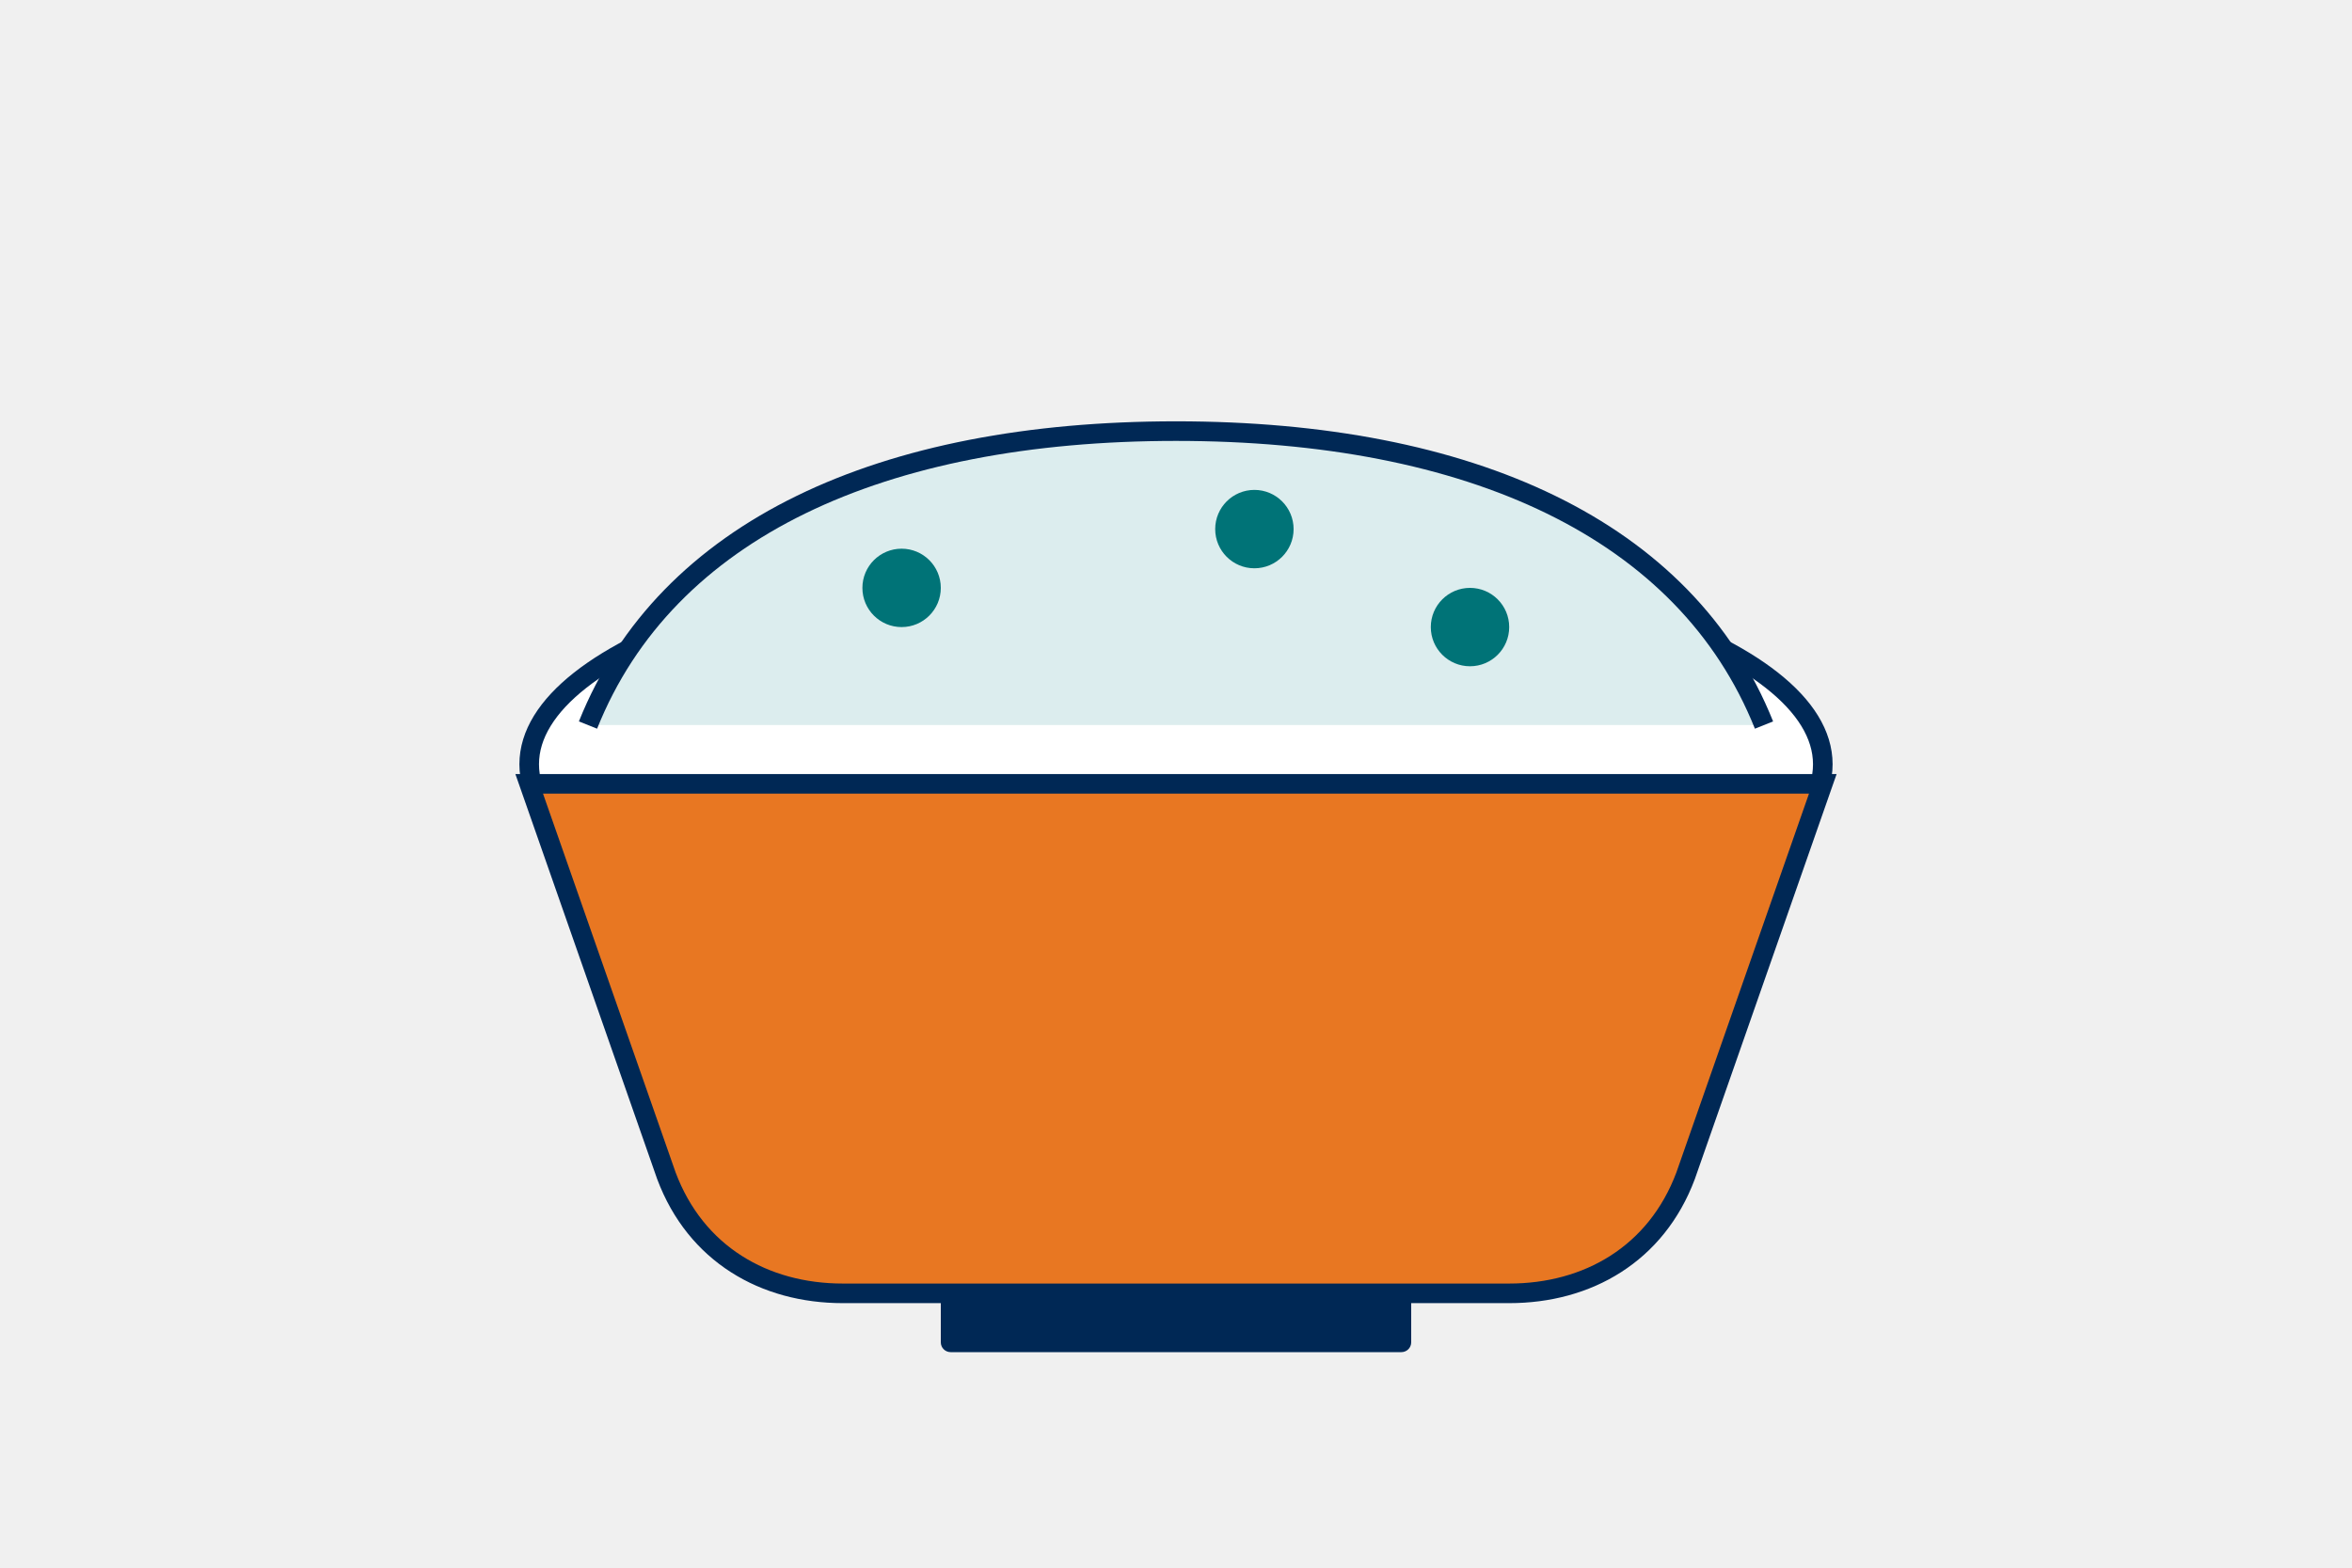
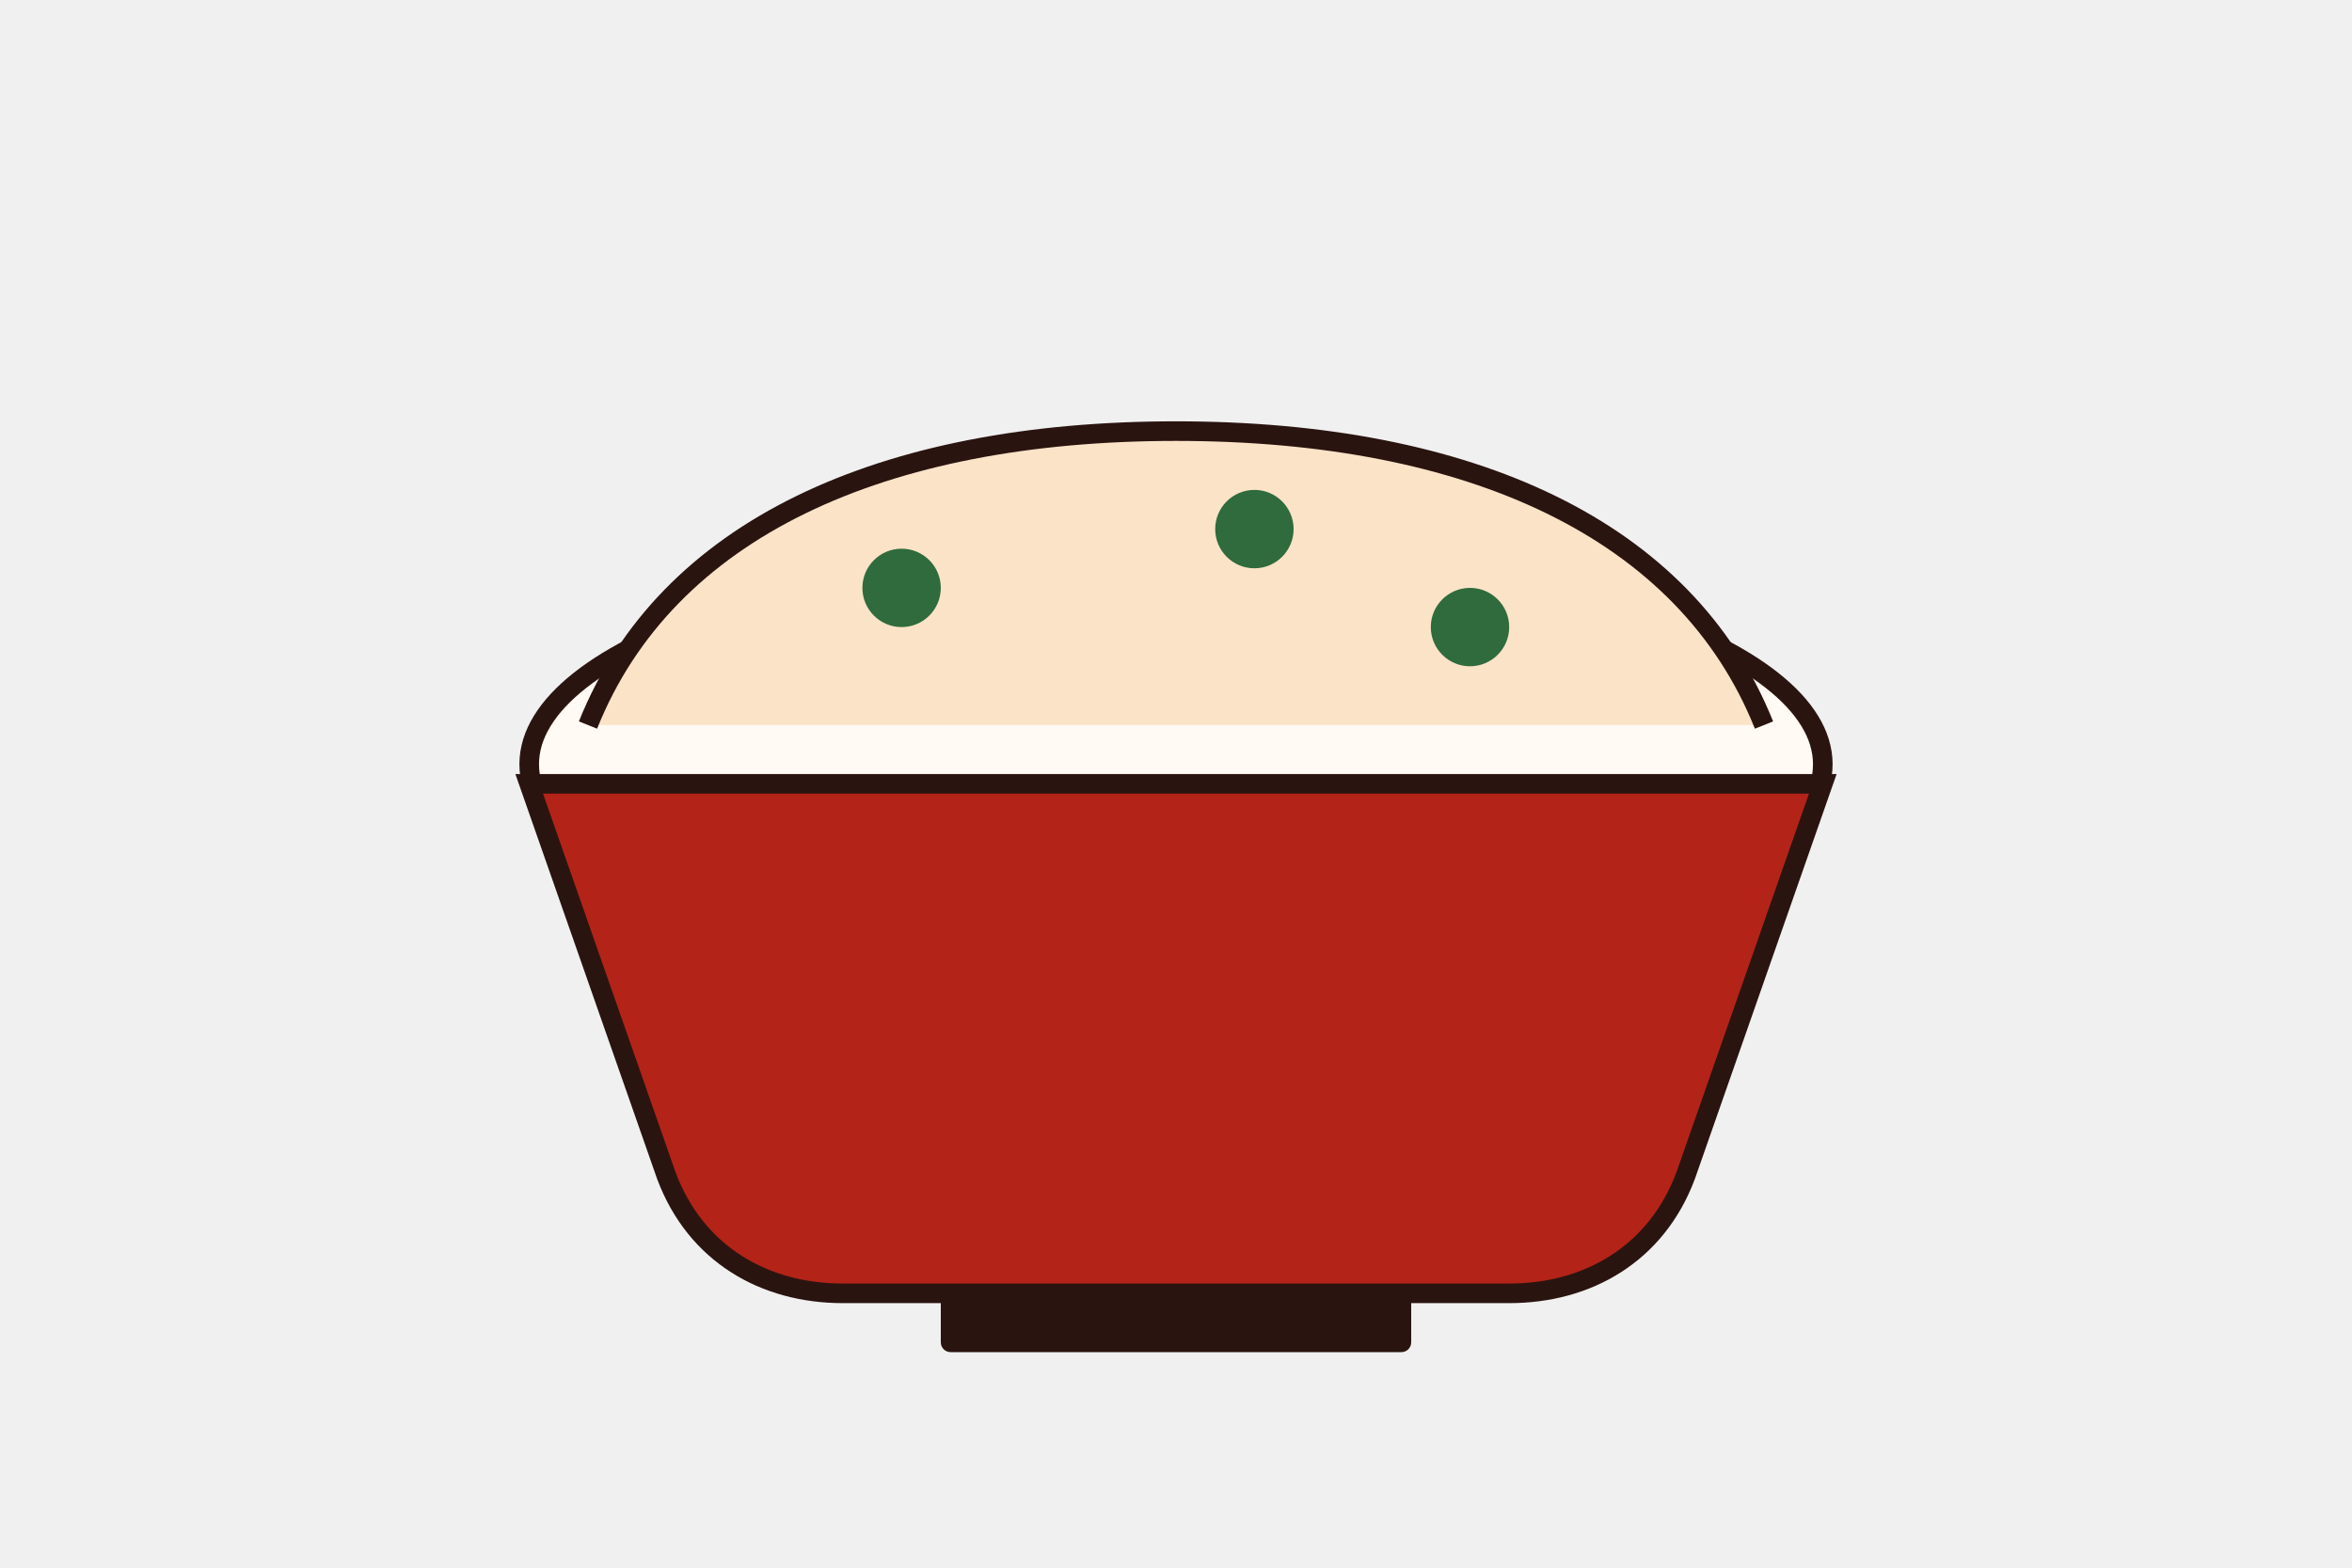
<svg xmlns="http://www.w3.org/2000/svg" viewBox="0 0 240 160" role="img" aria-label="Demo picture: a bowl of rice">
-   <ellipse cx="120" cy="78" rx="66" ry="22" fill="#FFFFFF" stroke="#002855" stroke-width="2" />
-   <path d="M60 74c8-20 30-30 60-30s52 10 60 30" fill="#DCEDEE" stroke="#002855" stroke-width="2" />
-   <circle cx="92" cy="60" r="4" fill="#007377" />
-   <circle cx="128" cy="54" r="4" fill="#007377" />
-   <circle cx="150" cy="64" r="4" fill="#007377" />
-   <path d="M54 80h132l-14 40c-3 8-10 12-18 12H86c-8 0-15-4-18-12z" fill="#E87722" stroke="#002855" stroke-width="2" />
-   <rect x="96" y="132" width="48" height="6" rx="1" fill="#002855" />
+   <ellipse cx="120" cy="78" rx="66" ry="22" fill="#FFFAF3" stroke="#2A1410" stroke-width="2" />
+   <path d="M60 74c8-20 30-30 60-30s52 10 60 30" fill="#FBE3C8" stroke="#2A1410" stroke-width="2" />
+   <circle cx="92" cy="60" r="4" fill="#2F6B3C" />
+   <circle cx="128" cy="54" r="4" fill="#2F6B3C" />
+   <circle cx="150" cy="64" r="4" fill="#2F6B3C" />
+   <path d="M54 80h132l-14 40c-3 8-10 12-18 12H86c-8 0-15-4-18-12z" fill="#B42318" stroke="#2A1410" stroke-width="2" />
+   <rect x="96" y="132" width="48" height="6" rx="1" fill="#2A1410" />
</svg>
